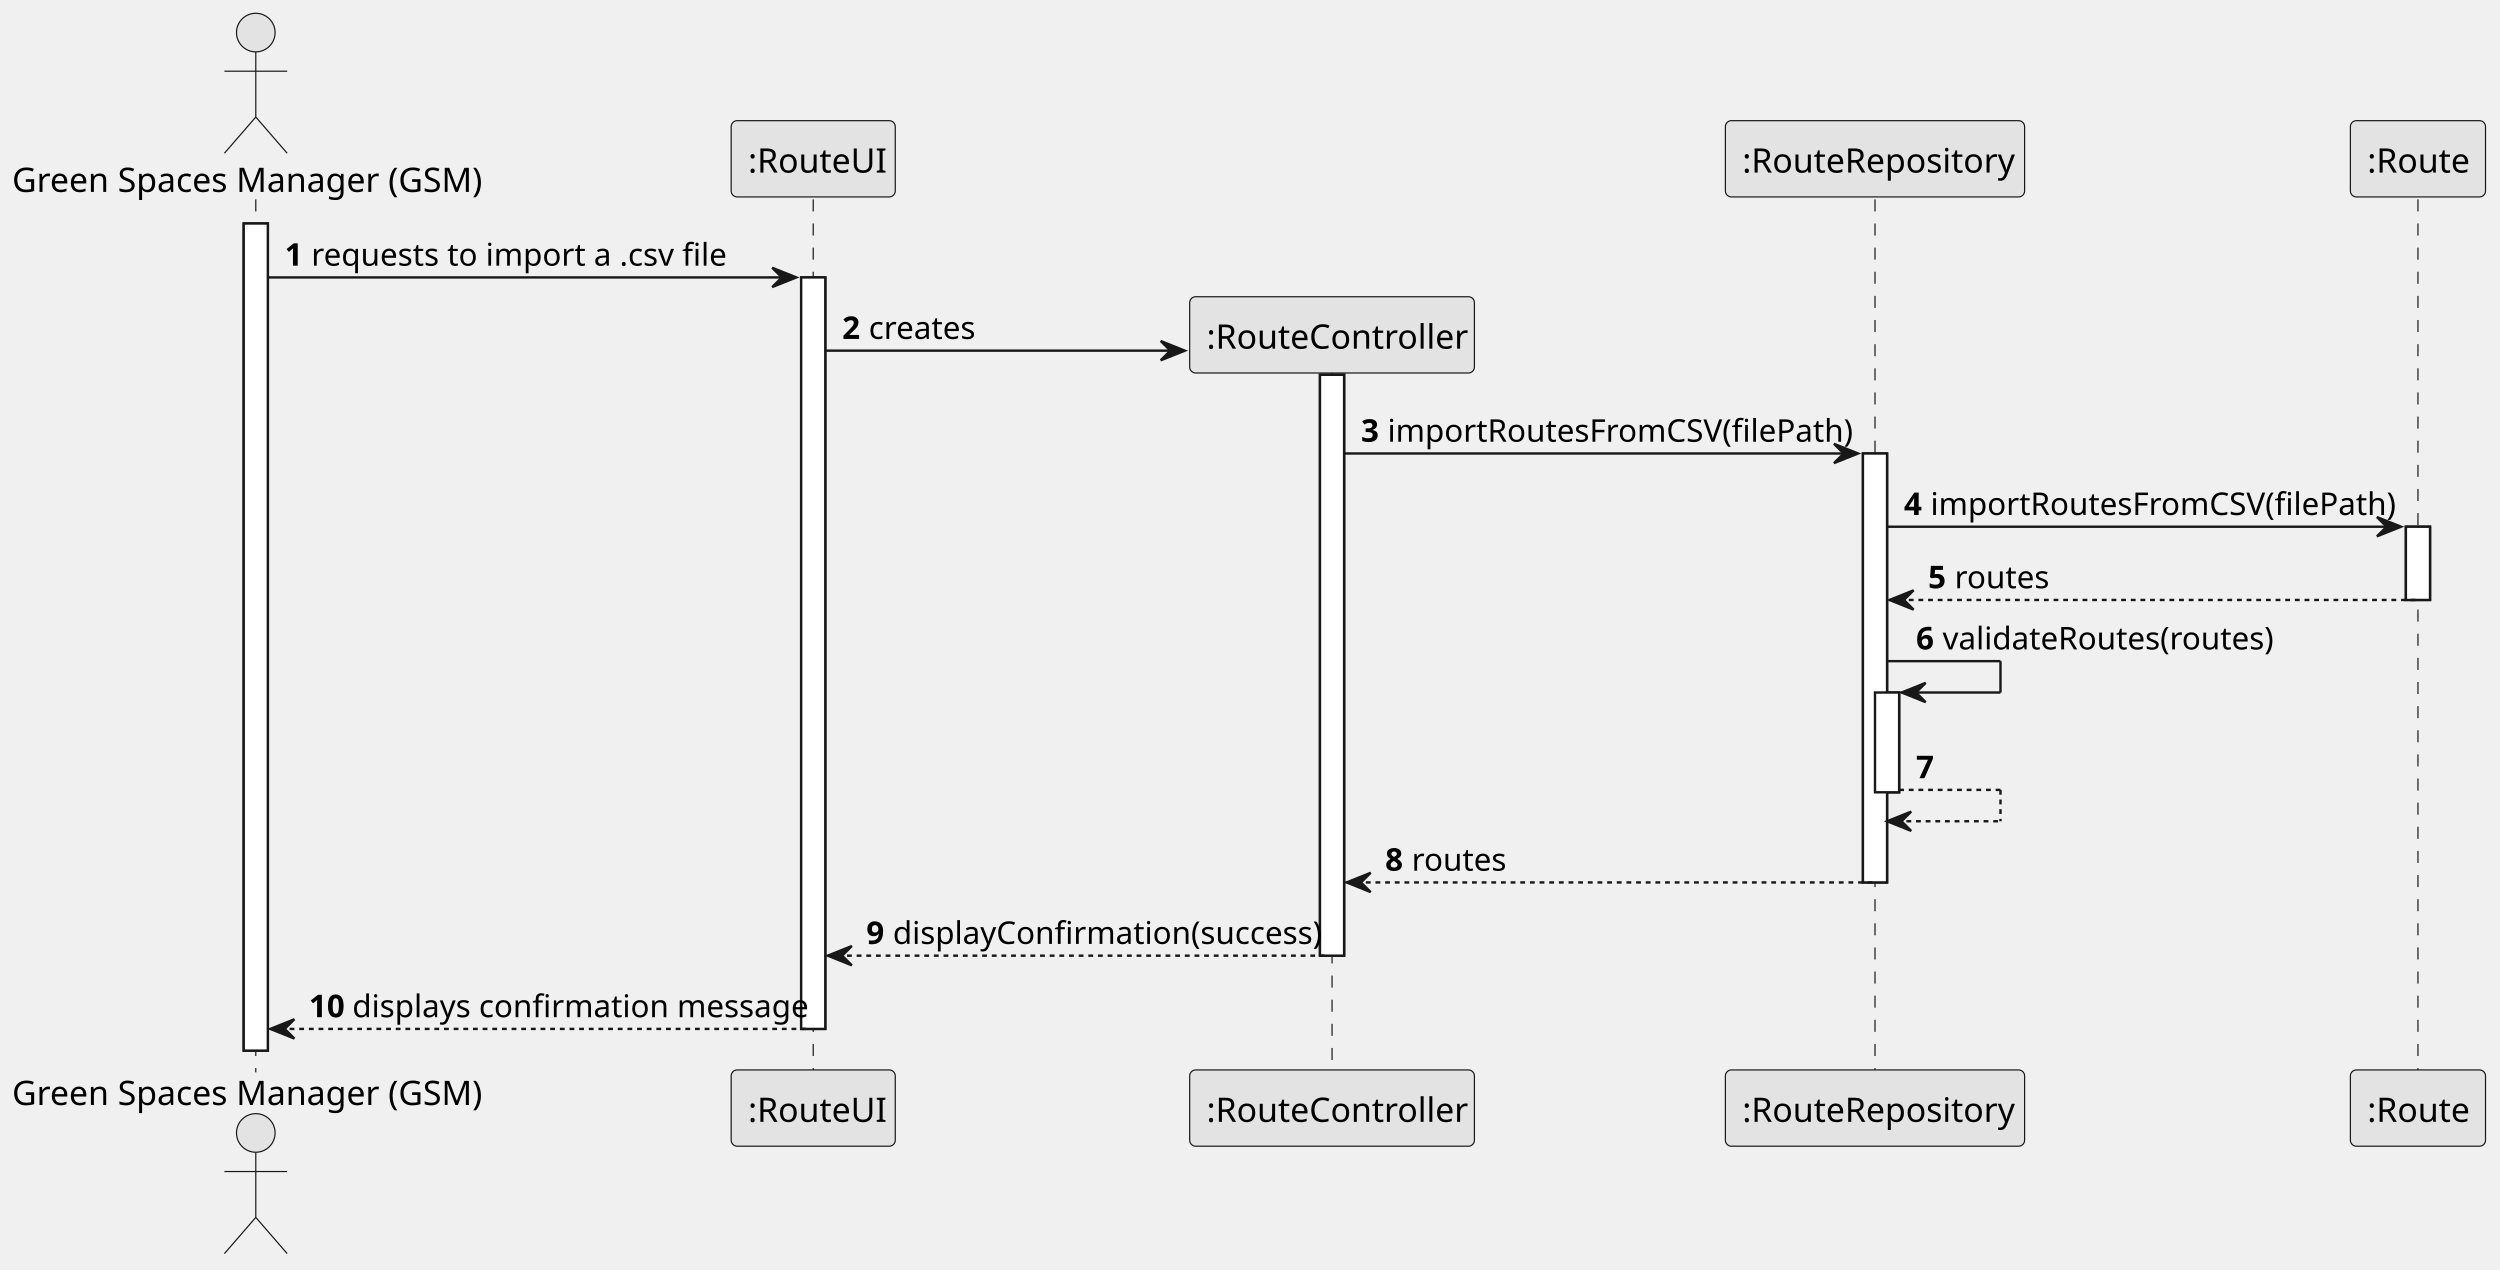
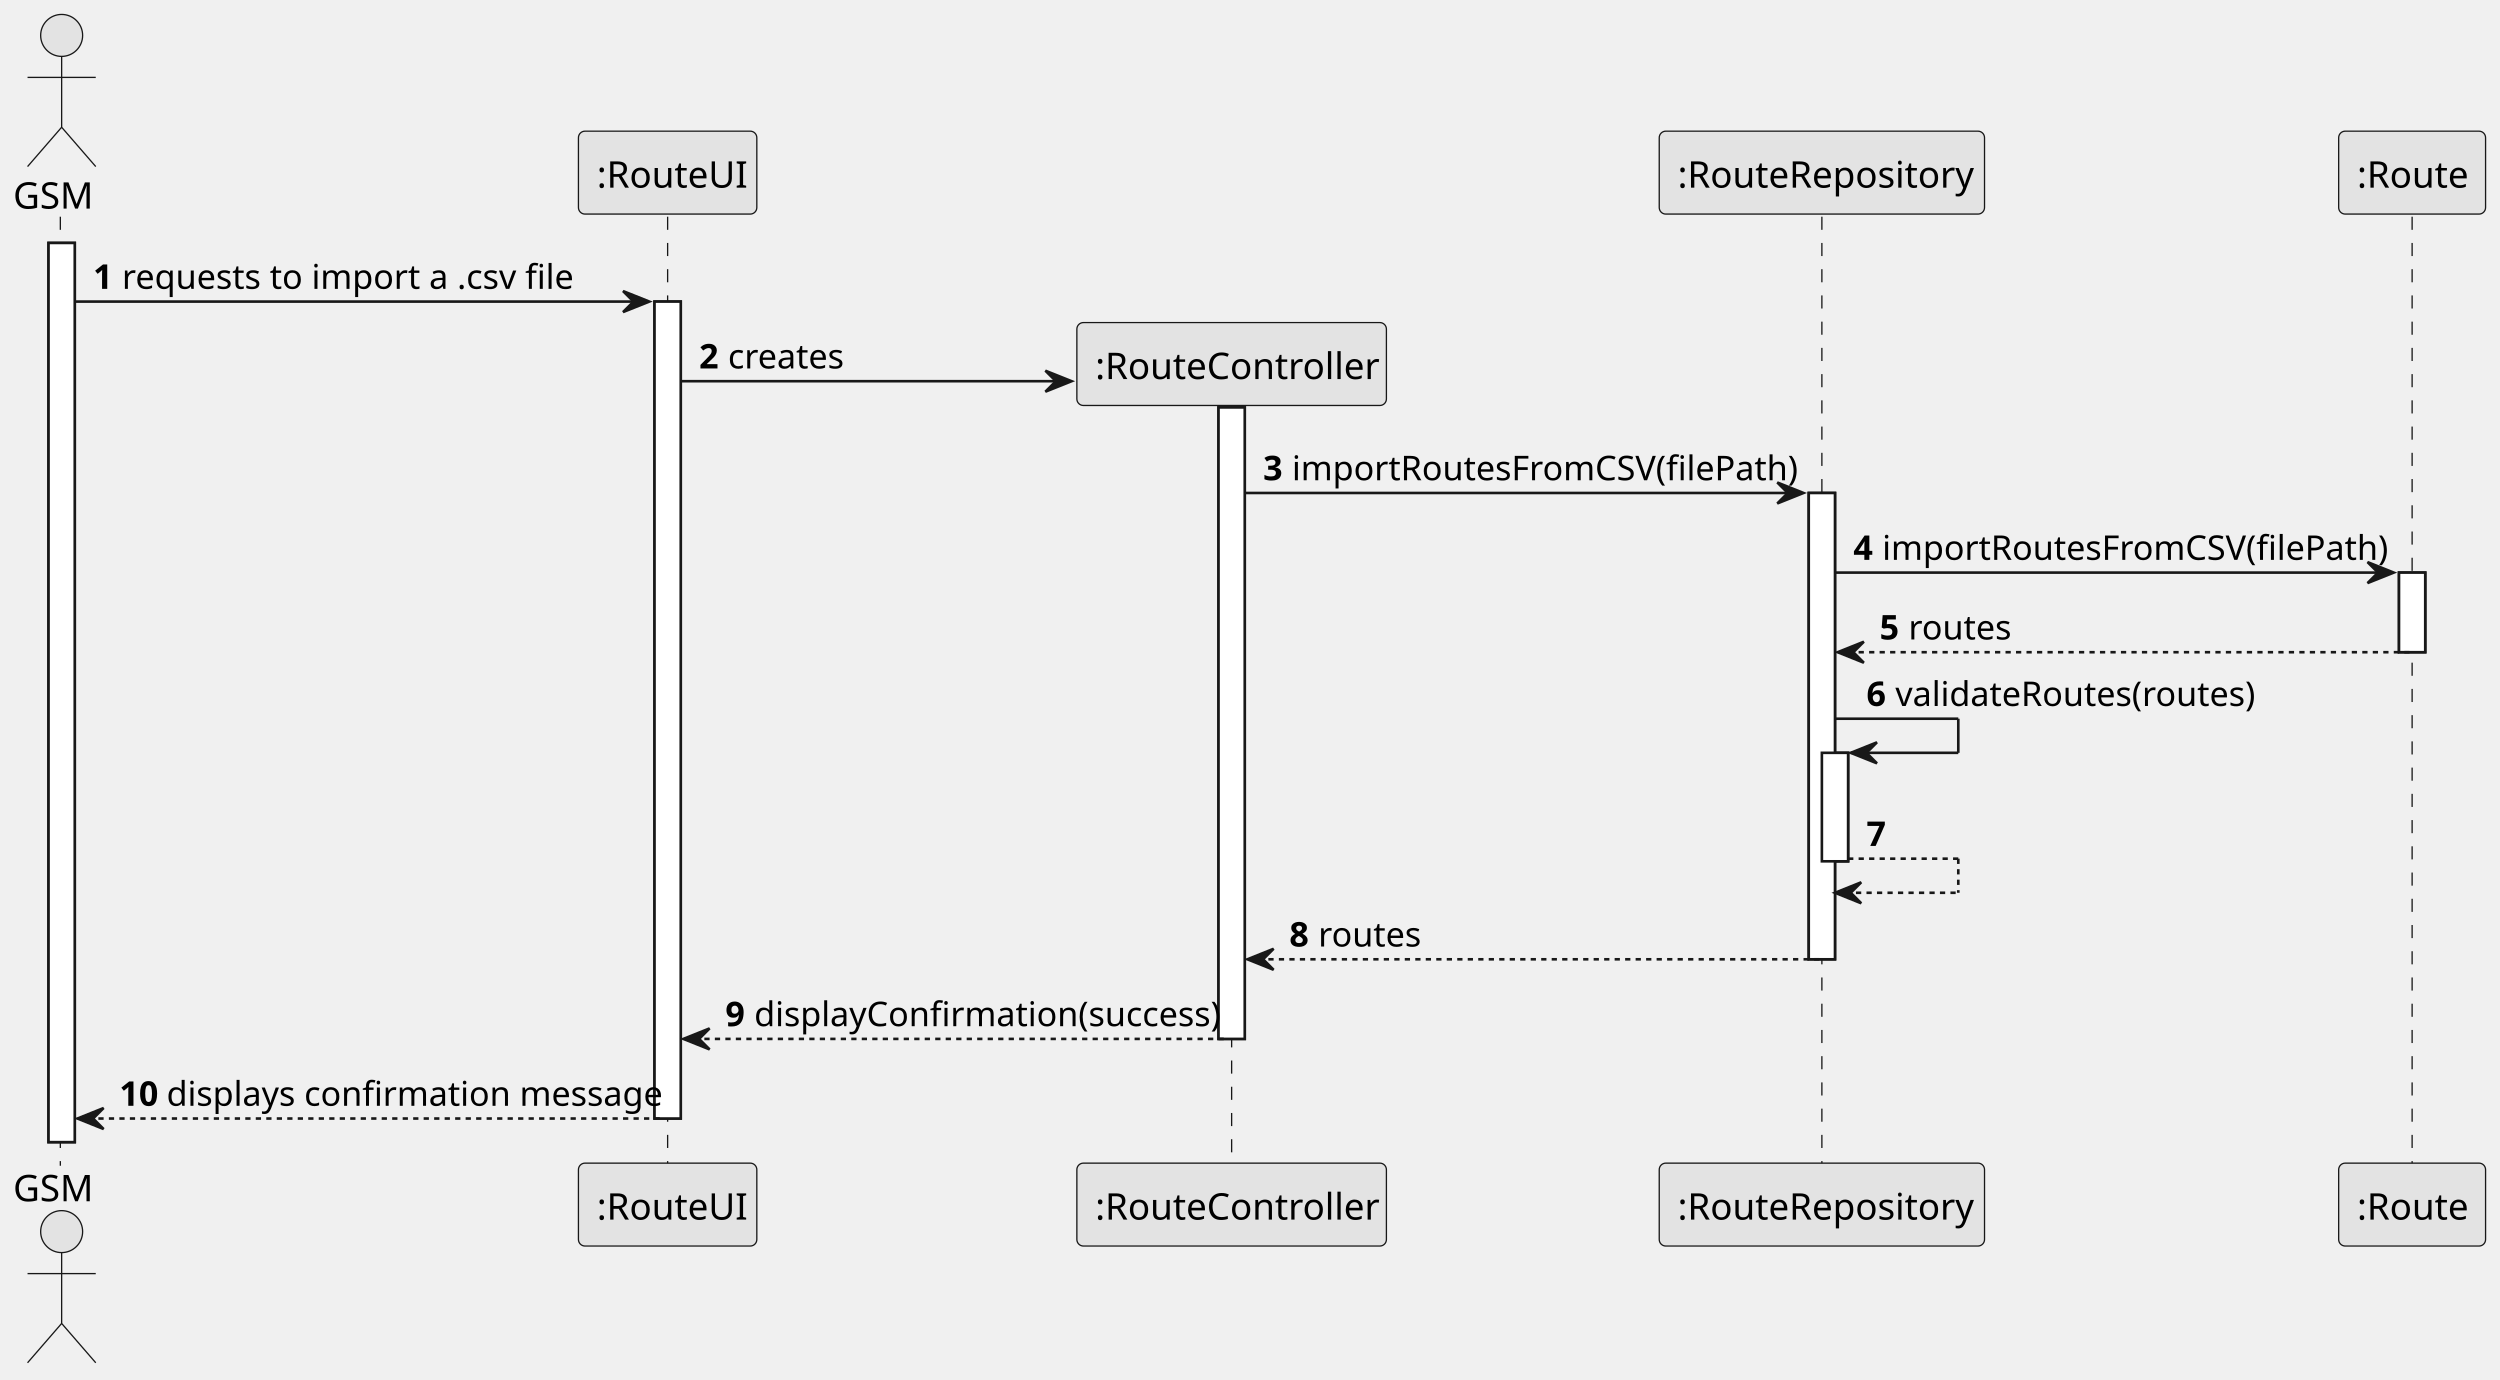
- <svg xmlns="http://www.w3.org/2000/svg" contentStyleType="text/css" height="526px" preserveAspectRatio="none" style="width:1036px;height:526px;background:#FFFFFF;" version="1.1" viewBox="0 0 1036 526" width="1036px" zoomAndPan="magnify">
+ <svg xmlns="http://www.w3.org/2000/svg" contentStyleType="text/css" height="526px" preserveAspectRatio="none" style="width:953px;height:526px;background:#FFFFFF;" version="1.1" viewBox="0 0 953 526" width="953px" zoomAndPan="magnify">
  <defs />
  <g>
-     <rect fill="#FFFFFF" height="342.773" style="stroke:#181818;stroke-width:1.0;" width="10" x="101" y="92.609" />
-     <rect fill="#FFFFFF" height="311.422" style="stroke:#181818;stroke-width:1.0;" width="10" x="332" y="114.961" />
-     <rect fill="#FFFFFF" height="240.719" style="stroke:#181818;stroke-width:1.0;" width="10" x="547" y="155.312" />
-     <rect fill="#FFFFFF" height="177.758" style="stroke:#181818;stroke-width:1.0;" width="10" x="772" y="187.922" />
-     <rect fill="#FFFFFF" height="41.352" style="stroke:#181818;stroke-width:1.0;" width="10" x="777" y="286.977" />
-     <rect fill="#FFFFFF" height="30.352" style="stroke:#181818;stroke-width:1.0;" width="10" x="997" y="218.273" />
-     <line style="stroke:#181818;stroke-width:0.5;stroke-dasharray:5.0,5.0;" x1="106" x2="106" y1="82.609" y2="444.383" />
-     <line style="stroke:#181818;stroke-width:0.5;stroke-dasharray:5.0,5.0;" x1="337" x2="337" y1="82.609" y2="444.383" />
-     <line style="stroke:#181818;stroke-width:0.5;stroke-dasharray:5.0,5.0;" x1="552" x2="552" y1="154.266" y2="444.383" />
-     <line style="stroke:#181818;stroke-width:0.5;stroke-dasharray:5.0,5.0;" x1="777" x2="777" y1="82.609" y2="444.383" />
-     <line style="stroke:#181818;stroke-width:0.5;stroke-dasharray:5.0,5.0;" x1="1002" x2="1002" y1="82.609" y2="444.383" />
-     <text fill="#000000" font-family="sans-serif" font-size="14" lengthAdjust="spacing" textLength="196" x="5" y="79.533">Green Spaces Manager (GSM)</text>
-     <ellipse cx="106" cy="13.5" fill="#E3E3E3" rx="8" ry="8" style="stroke:#181818;stroke-width:0.5;" />
-     <path d="M106,21.5 L106,48.5 M93,29.5 L119,29.5 M106,48.5 L93,63.5 M106,48.5 L119,63.5 " fill="none" style="stroke:#181818;stroke-width:0.5;" />
-     <text fill="#000000" font-family="sans-serif" font-size="14" lengthAdjust="spacing" textLength="196" x="5" y="457.916">Green Spaces Manager (GSM)</text>
-     <ellipse cx="106" cy="469.492" fill="#E3E3E3" rx="8" ry="8" style="stroke:#181818;stroke-width:0.5;" />
-     <path d="M106,477.492 L106,504.492 M93,485.492 L119,485.492 M106,504.492 L93,519.492 M106,504.492 L119,519.492 " fill="none" style="stroke:#181818;stroke-width:0.5;" />
-     <rect fill="#E3E3E3" height="31.609" rx="2.5" ry="2.5" style="stroke:#181818;stroke-width:0.5;" width="68" x="303" y="50" />
-     <text fill="#000000" font-family="sans-serif" font-size="14" lengthAdjust="spacing" textLength="54" x="310" y="71.533">:RouteUI</text>
-     <rect fill="#E3E3E3" height="31.609" rx="2.5" ry="2.5" style="stroke:#181818;stroke-width:0.5;" width="68" x="303" y="443.383" />
-     <text fill="#000000" font-family="sans-serif" font-size="14" lengthAdjust="spacing" textLength="54" x="310" y="464.916">:RouteUI</text>
-     <rect fill="#E3E3E3" height="31.609" rx="2.5" ry="2.5" style="stroke:#181818;stroke-width:0.5;" width="118" x="493" y="443.383" />
-     <text fill="#000000" font-family="sans-serif" font-size="14" lengthAdjust="spacing" textLength="104" x="500" y="464.916">:RouteController</text>
-     <rect fill="#E3E3E3" height="31.609" rx="2.5" ry="2.5" style="stroke:#181818;stroke-width:0.5;" width="124" x="715" y="50" />
-     <text fill="#000000" font-family="sans-serif" font-size="14" lengthAdjust="spacing" textLength="110" x="722" y="71.533">:RouteRepository</text>
-     <rect fill="#E3E3E3" height="31.609" rx="2.5" ry="2.5" style="stroke:#181818;stroke-width:0.5;" width="124" x="715" y="443.383" />
-     <text fill="#000000" font-family="sans-serif" font-size="14" lengthAdjust="spacing" textLength="110" x="722" y="464.916">:RouteRepository</text>
-     <rect fill="#E3E3E3" height="31.609" rx="2.5" ry="2.5" style="stroke:#181818;stroke-width:0.5;" width="56" x="974" y="50" />
-     <text fill="#000000" font-family="sans-serif" font-size="14" lengthAdjust="spacing" textLength="42" x="981" y="71.533">:Route</text>
-     <rect fill="#E3E3E3" height="31.609" rx="2.5" ry="2.5" style="stroke:#181818;stroke-width:0.5;" width="56" x="974" y="443.383" />
-     <text fill="#000000" font-family="sans-serif" font-size="14" lengthAdjust="spacing" textLength="42" x="981" y="464.916">:Route</text>
-     <rect fill="#FFFFFF" height="342.773" style="stroke:#181818;stroke-width:1.0;" width="10" x="101" y="92.609" />
-     <rect fill="#FFFFFF" height="311.422" style="stroke:#181818;stroke-width:1.0;" width="10" x="332" y="114.961" />
-     <rect fill="#FFFFFF" height="240.719" style="stroke:#181818;stroke-width:1.0;" width="10" x="547" y="155.312" />
-     <rect fill="#FFFFFF" height="177.758" style="stroke:#181818;stroke-width:1.0;" width="10" x="772" y="187.922" />
-     <rect fill="#FFFFFF" height="41.352" style="stroke:#181818;stroke-width:1.0;" width="10" x="777" y="286.977" />
-     <rect fill="#FFFFFF" height="30.352" style="stroke:#181818;stroke-width:1.0;" width="10" x="997" y="218.273" />
-     <polygon fill="#181818" points="320,110.961,330,114.961,320,118.961,324,114.961" style="stroke:#181818;stroke-width:1.0;" />
-     <line style="stroke:#181818;stroke-width:1.0;" x1="111" x2="326" y1="114.961" y2="114.961" />
-     <text fill="#000000" font-family="sans-serif" font-size="13" font-weight="bold" lengthAdjust="spacing" textLength="7" x="118" y="110.105">1</text>
-     <text fill="#000000" font-family="sans-serif" font-size="13" lengthAdjust="spacing" textLength="163" x="129" y="110.105">requests to import a .csv file</text>
-     <polygon fill="#181818" points="481,141.312,491,145.312,481,149.312,485,145.312" style="stroke:#181818;stroke-width:1.0;" />
-     <line style="stroke:#181818;stroke-width:1.0;" x1="342" x2="487" y1="145.312" y2="145.312" />
-     <text fill="#000000" font-family="sans-serif" font-size="13" font-weight="bold" lengthAdjust="spacing" textLength="7" x="349" y="140.456">2</text>
-     <text fill="#000000" font-family="sans-serif" font-size="13" lengthAdjust="spacing" textLength="43" x="360" y="140.456">creates</text>
-     <rect fill="#E3E3E3" height="31.609" rx="2.5" ry="2.5" style="stroke:#181818;stroke-width:0.5;" width="118" x="493" y="122.961" />
-     <text fill="#000000" font-family="sans-serif" font-size="14" lengthAdjust="spacing" textLength="104" x="500" y="144.494">:RouteController</text>
-     <polygon fill="#181818" points="760,183.922,770,187.922,760,191.922,764,187.922" style="stroke:#181818;stroke-width:1.0;" />
-     <line style="stroke:#181818;stroke-width:1.0;" x1="557" x2="766" y1="187.922" y2="187.922" />
-     <text fill="#000000" font-family="sans-serif" font-size="13" font-weight="bold" lengthAdjust="spacing" textLength="7" x="564" y="183.065">3</text>
-     <text fill="#000000" font-family="sans-serif" font-size="13" lengthAdjust="spacing" textLength="185" x="575" y="183.065">importRoutesFromCSV(filePath)</text>
-     <polygon fill="#181818" points="985,214.273,995,218.273,985,222.273,989,218.273" style="stroke:#181818;stroke-width:1.0;" />
-     <line style="stroke:#181818;stroke-width:1.0;" x1="782" x2="991" y1="218.273" y2="218.273" />
-     <text fill="#000000" font-family="sans-serif" font-size="13" font-weight="bold" lengthAdjust="spacing" textLength="7" x="789" y="213.417">4</text>
-     <text fill="#000000" font-family="sans-serif" font-size="13" lengthAdjust="spacing" textLength="185" x="800" y="213.417">importRoutesFromCSV(filePath)</text>
-     <polygon fill="#181818" points="793,244.625,783,248.625,793,252.625,789,248.625" style="stroke:#181818;stroke-width:1.0;" />
-     <line style="stroke:#181818;stroke-width:1.0;stroke-dasharray:2.0,2.0;" x1="787" x2="1001" y1="248.625" y2="248.625" />
-     <text fill="#000000" font-family="sans-serif" font-size="13" font-weight="bold" lengthAdjust="spacing" textLength="7" x="799" y="243.769">5</text>
-     <text fill="#000000" font-family="sans-serif" font-size="13" lengthAdjust="spacing" textLength="36" x="810" y="243.769">routes</text>
-     <line style="stroke:#181818;stroke-width:1.0;" x1="782" x2="829" y1="273.977" y2="273.977" />
-     <line style="stroke:#181818;stroke-width:1.0;" x1="829" x2="829" y1="273.977" y2="286.977" />
-     <line style="stroke:#181818;stroke-width:1.0;" x1="788" x2="829" y1="286.977" y2="286.977" />
-     <polygon fill="#181818" points="798,282.977,788,286.977,798,290.977,794,286.977" style="stroke:#181818;stroke-width:1.0;" />
-     <text fill="#000000" font-family="sans-serif" font-size="13" font-weight="bold" lengthAdjust="spacing" textLength="7" x="794" y="269.12">6</text>
-     <text fill="#000000" font-family="sans-serif" font-size="13" lengthAdjust="spacing" textLength="128" x="805" y="269.12">validateRoutes(routes)</text>
-     <line style="stroke:#181818;stroke-width:1.0;stroke-dasharray:2.0,2.0;" x1="787" x2="829" y1="327.328" y2="327.328" />
-     <line style="stroke:#181818;stroke-width:1.0;stroke-dasharray:2.0,2.0;" x1="829" x2="829" y1="327.328" y2="340.328" />
-     <line style="stroke:#181818;stroke-width:1.0;stroke-dasharray:2.0,2.0;" x1="782" x2="829" y1="340.328" y2="340.328" />
-     <polygon fill="#181818" points="792,336.328,782,340.328,792,344.328,788,340.328" style="stroke:#181818;stroke-width:1.0;" />
-     <text fill="#000000" font-family="sans-serif" font-size="13" font-weight="bold" lengthAdjust="spacing" textLength="7" x="794" y="322.472">7</text>
-     <text fill="#000000" font-family="sans-serif" font-size="13" lengthAdjust="spacing" textLength="4" x="805" y="322.472"> </text>
-     <polygon fill="#181818" points="568,361.68,558,365.68,568,369.68,564,365.68" style="stroke:#181818;stroke-width:1.0;" />
-     <line style="stroke:#181818;stroke-width:1.0;stroke-dasharray:2.0,2.0;" x1="562" x2="776" y1="365.68" y2="365.68" />
-     <text fill="#000000" font-family="sans-serif" font-size="13" font-weight="bold" lengthAdjust="spacing" textLength="7" x="574" y="360.823">8</text>
-     <text fill="#000000" font-family="sans-serif" font-size="13" lengthAdjust="spacing" textLength="36" x="585" y="360.823">routes</text>
-     <polygon fill="#181818" points="353,392.031,343,396.031,353,400.031,349,396.031" style="stroke:#181818;stroke-width:1.0;" />
-     <line style="stroke:#181818;stroke-width:1.0;stroke-dasharray:2.0,2.0;" x1="347" x2="551" y1="396.031" y2="396.031" />
-     <text fill="#000000" font-family="sans-serif" font-size="13" font-weight="bold" lengthAdjust="spacing" textLength="7" x="359" y="391.175">9</text>
-     <text fill="#000000" font-family="sans-serif" font-size="13" lengthAdjust="spacing" textLength="170" x="370" y="391.175">displayConfirmation(success)</text>
-     <polygon fill="#181818" points="122,422.383,112,426.383,122,430.383,118,426.383" style="stroke:#181818;stroke-width:1.0;" />
-     <line style="stroke:#181818;stroke-width:1.0;stroke-dasharray:2.0,2.0;" x1="116" x2="336" y1="426.383" y2="426.383" />
-     <text fill="#000000" font-family="sans-serif" font-size="13" font-weight="bold" lengthAdjust="spacing" textLength="14" x="128" y="421.526">10</text>
-     <text fill="#000000" font-family="sans-serif" font-size="13" lengthAdjust="spacing" textLength="179" x="146" y="421.526">displays confirmation message</text>
+     <rect fill="#FFFFFF" height="342.773" style="stroke:#181818;stroke-width:1.0;" width="10" x="18.5" y="92.609" />
+     <rect fill="#FFFFFF" height="311.422" style="stroke:#181818;stroke-width:1.0;" width="10" x="249.5" y="114.961" />
+     <rect fill="#FFFFFF" height="240.719" style="stroke:#181818;stroke-width:1.0;" width="10" x="464.5" y="155.312" />
+     <rect fill="#FFFFFF" height="177.758" style="stroke:#181818;stroke-width:1.0;" width="10" x="689.5" y="187.922" />
+     <rect fill="#FFFFFF" height="41.352" style="stroke:#181818;stroke-width:1.0;" width="10" x="694.5" y="286.977" />
+     <rect fill="#FFFFFF" height="30.352" style="stroke:#181818;stroke-width:1.0;" width="10" x="914.5" y="218.273" />
+     <line style="stroke:#181818;stroke-width:0.5;stroke-dasharray:5.0,5.0;" x1="23" x2="23" y1="82.609" y2="444.383" />
+     <line style="stroke:#181818;stroke-width:0.5;stroke-dasharray:5.0,5.0;" x1="254.5" x2="254.5" y1="82.609" y2="444.383" />
+     <line style="stroke:#181818;stroke-width:0.5;stroke-dasharray:5.0,5.0;" x1="469.5" x2="469.5" y1="154.266" y2="444.383" />
+     <line style="stroke:#181818;stroke-width:0.5;stroke-dasharray:5.0,5.0;" x1="694.5" x2="694.5" y1="82.609" y2="444.383" />
+     <line style="stroke:#181818;stroke-width:0.5;stroke-dasharray:5.0,5.0;" x1="919.5" x2="919.5" y1="82.609" y2="444.383" />
+     <text fill="#000000" font-family="sans-serif" font-size="14" lengthAdjust="spacing" textLength="31" x="5" y="79.533">GSM</text>
+     <ellipse cx="23.5" cy="13.5" fill="#E3E3E3" rx="8" ry="8" style="stroke:#181818;stroke-width:0.5;" />
+     <path d="M23.5,21.5 L23.5,48.5 M10.5,29.5 L36.5,29.5 M23.5,48.5 L10.5,63.5 M23.5,48.5 L36.5,63.5 " fill="none" style="stroke:#181818;stroke-width:0.5;" />
+     <text fill="#000000" font-family="sans-serif" font-size="14" lengthAdjust="spacing" textLength="31" x="5" y="457.916">GSM</text>
+     <ellipse cx="23.5" cy="469.492" fill="#E3E3E3" rx="8" ry="8" style="stroke:#181818;stroke-width:0.5;" />
+     <path d="M23.5,477.492 L23.5,504.492 M10.5,485.492 L36.5,485.492 M23.5,504.492 L10.5,519.492 M23.5,504.492 L36.5,519.492 " fill="none" style="stroke:#181818;stroke-width:0.5;" />
+     <rect fill="#E3E3E3" height="31.609" rx="2.5" ry="2.5" style="stroke:#181818;stroke-width:0.5;" width="68" x="220.5" y="50" />
+     <text fill="#000000" font-family="sans-serif" font-size="14" lengthAdjust="spacing" textLength="54" x="227.5" y="71.533">:RouteUI</text>
+     <rect fill="#E3E3E3" height="31.609" rx="2.5" ry="2.5" style="stroke:#181818;stroke-width:0.5;" width="68" x="220.5" y="443.383" />
+     <text fill="#000000" font-family="sans-serif" font-size="14" lengthAdjust="spacing" textLength="54" x="227.5" y="464.916">:RouteUI</text>
+     <rect fill="#E3E3E3" height="31.609" rx="2.5" ry="2.5" style="stroke:#181818;stroke-width:0.5;" width="118" x="410.5" y="443.383" />
+     <text fill="#000000" font-family="sans-serif" font-size="14" lengthAdjust="spacing" textLength="104" x="417.5" y="464.916">:RouteController</text>
+     <rect fill="#E3E3E3" height="31.609" rx="2.5" ry="2.5" style="stroke:#181818;stroke-width:0.5;" width="124" x="632.5" y="50" />
+     <text fill="#000000" font-family="sans-serif" font-size="14" lengthAdjust="spacing" textLength="110" x="639.5" y="71.533">:RouteRepository</text>
+     <rect fill="#E3E3E3" height="31.609" rx="2.5" ry="2.5" style="stroke:#181818;stroke-width:0.5;" width="124" x="632.5" y="443.383" />
+     <text fill="#000000" font-family="sans-serif" font-size="14" lengthAdjust="spacing" textLength="110" x="639.5" y="464.916">:RouteRepository</text>
+     <rect fill="#E3E3E3" height="31.609" rx="2.5" ry="2.5" style="stroke:#181818;stroke-width:0.5;" width="56" x="891.5" y="50" />
+     <text fill="#000000" font-family="sans-serif" font-size="14" lengthAdjust="spacing" textLength="42" x="898.5" y="71.533">:Route</text>
+     <rect fill="#E3E3E3" height="31.609" rx="2.5" ry="2.5" style="stroke:#181818;stroke-width:0.5;" width="56" x="891.5" y="443.383" />
+     <text fill="#000000" font-family="sans-serif" font-size="14" lengthAdjust="spacing" textLength="42" x="898.5" y="464.916">:Route</text>
+     <rect fill="#FFFFFF" height="342.773" style="stroke:#181818;stroke-width:1.0;" width="10" x="18.5" y="92.609" />
+     <rect fill="#FFFFFF" height="311.422" style="stroke:#181818;stroke-width:1.0;" width="10" x="249.5" y="114.961" />
+     <rect fill="#FFFFFF" height="240.719" style="stroke:#181818;stroke-width:1.0;" width="10" x="464.5" y="155.312" />
+     <rect fill="#FFFFFF" height="177.758" style="stroke:#181818;stroke-width:1.0;" width="10" x="689.5" y="187.922" />
+     <rect fill="#FFFFFF" height="41.352" style="stroke:#181818;stroke-width:1.0;" width="10" x="694.5" y="286.977" />
+     <rect fill="#FFFFFF" height="30.352" style="stroke:#181818;stroke-width:1.0;" width="10" x="914.5" y="218.273" />
+     <polygon fill="#181818" points="237.5,110.961,247.5,114.961,237.5,118.961,241.5,114.961" style="stroke:#181818;stroke-width:1.0;" />
+     <line style="stroke:#181818;stroke-width:1.0;" x1="28.5" x2="243.5" y1="114.961" y2="114.961" />
+     <text fill="#000000" font-family="sans-serif" font-size="13" font-weight="bold" lengthAdjust="spacing" textLength="7" x="35.5" y="110.105">1</text>
+     <text fill="#000000" font-family="sans-serif" font-size="13" lengthAdjust="spacing" textLength="163" x="46.5" y="110.105">requests to import a .csv file</text>
+     <polygon fill="#181818" points="398.5,141.312,408.5,145.312,398.5,149.312,402.5,145.312" style="stroke:#181818;stroke-width:1.0;" />
+     <line style="stroke:#181818;stroke-width:1.0;" x1="259.5" x2="404.5" y1="145.312" y2="145.312" />
+     <text fill="#000000" font-family="sans-serif" font-size="13" font-weight="bold" lengthAdjust="spacing" textLength="7" x="266.5" y="140.456">2</text>
+     <text fill="#000000" font-family="sans-serif" font-size="13" lengthAdjust="spacing" textLength="43" x="277.5" y="140.456">creates</text>
+     <rect fill="#E3E3E3" height="31.609" rx="2.5" ry="2.5" style="stroke:#181818;stroke-width:0.5;" width="118" x="410.5" y="122.961" />
+     <text fill="#000000" font-family="sans-serif" font-size="14" lengthAdjust="spacing" textLength="104" x="417.5" y="144.494">:RouteController</text>
+     <polygon fill="#181818" points="677.5,183.922,687.5,187.922,677.5,191.922,681.5,187.922" style="stroke:#181818;stroke-width:1.0;" />
+     <line style="stroke:#181818;stroke-width:1.0;" x1="474.5" x2="683.5" y1="187.922" y2="187.922" />
+     <text fill="#000000" font-family="sans-serif" font-size="13" font-weight="bold" lengthAdjust="spacing" textLength="7" x="481.5" y="183.065">3</text>
+     <text fill="#000000" font-family="sans-serif" font-size="13" lengthAdjust="spacing" textLength="185" x="492.5" y="183.065">importRoutesFromCSV(filePath)</text>
+     <polygon fill="#181818" points="902.5,214.273,912.5,218.273,902.5,222.273,906.5,218.273" style="stroke:#181818;stroke-width:1.0;" />
+     <line style="stroke:#181818;stroke-width:1.0;" x1="699.5" x2="908.5" y1="218.273" y2="218.273" />
+     <text fill="#000000" font-family="sans-serif" font-size="13" font-weight="bold" lengthAdjust="spacing" textLength="7" x="706.5" y="213.417">4</text>
+     <text fill="#000000" font-family="sans-serif" font-size="13" lengthAdjust="spacing" textLength="185" x="717.5" y="213.417">importRoutesFromCSV(filePath)</text>
+     <polygon fill="#181818" points="710.5,244.625,700.5,248.625,710.5,252.625,706.5,248.625" style="stroke:#181818;stroke-width:1.0;" />
+     <line style="stroke:#181818;stroke-width:1.0;stroke-dasharray:2.0,2.0;" x1="704.5" x2="918.5" y1="248.625" y2="248.625" />
+     <text fill="#000000" font-family="sans-serif" font-size="13" font-weight="bold" lengthAdjust="spacing" textLength="7" x="716.5" y="243.769">5</text>
+     <text fill="#000000" font-family="sans-serif" font-size="13" lengthAdjust="spacing" textLength="36" x="727.5" y="243.769">routes</text>
+     <line style="stroke:#181818;stroke-width:1.0;" x1="699.5" x2="746.5" y1="273.977" y2="273.977" />
+     <line style="stroke:#181818;stroke-width:1.0;" x1="746.5" x2="746.5" y1="273.977" y2="286.977" />
+     <line style="stroke:#181818;stroke-width:1.0;" x1="705.5" x2="746.5" y1="286.977" y2="286.977" />
+     <polygon fill="#181818" points="715.5,282.977,705.5,286.977,715.5,290.977,711.5,286.977" style="stroke:#181818;stroke-width:1.0;" />
+     <text fill="#000000" font-family="sans-serif" font-size="13" font-weight="bold" lengthAdjust="spacing" textLength="7" x="711.5" y="269.12">6</text>
+     <text fill="#000000" font-family="sans-serif" font-size="13" lengthAdjust="spacing" textLength="128" x="722.5" y="269.12">validateRoutes(routes)</text>
+     <line style="stroke:#181818;stroke-width:1.0;stroke-dasharray:2.0,2.0;" x1="704.5" x2="746.5" y1="327.328" y2="327.328" />
+     <line style="stroke:#181818;stroke-width:1.0;stroke-dasharray:2.0,2.0;" x1="746.5" x2="746.5" y1="327.328" y2="340.328" />
+     <line style="stroke:#181818;stroke-width:1.0;stroke-dasharray:2.0,2.0;" x1="699.5" x2="746.5" y1="340.328" y2="340.328" />
+     <polygon fill="#181818" points="709.5,336.328,699.5,340.328,709.5,344.328,705.5,340.328" style="stroke:#181818;stroke-width:1.0;" />
+     <text fill="#000000" font-family="sans-serif" font-size="13" font-weight="bold" lengthAdjust="spacing" textLength="7" x="711.5" y="322.472">7</text>
+     <text fill="#000000" font-family="sans-serif" font-size="13" lengthAdjust="spacing" textLength="4" x="722.5" y="322.472"> </text>
+     <polygon fill="#181818" points="485.5,361.68,475.5,365.68,485.5,369.68,481.5,365.68" style="stroke:#181818;stroke-width:1.0;" />
+     <line style="stroke:#181818;stroke-width:1.0;stroke-dasharray:2.0,2.0;" x1="479.5" x2="693.5" y1="365.68" y2="365.68" />
+     <text fill="#000000" font-family="sans-serif" font-size="13" font-weight="bold" lengthAdjust="spacing" textLength="7" x="491.5" y="360.823">8</text>
+     <text fill="#000000" font-family="sans-serif" font-size="13" lengthAdjust="spacing" textLength="36" x="502.5" y="360.823">routes</text>
+     <polygon fill="#181818" points="270.5,392.031,260.5,396.031,270.5,400.031,266.5,396.031" style="stroke:#181818;stroke-width:1.0;" />
+     <line style="stroke:#181818;stroke-width:1.0;stroke-dasharray:2.0,2.0;" x1="264.5" x2="468.5" y1="396.031" y2="396.031" />
+     <text fill="#000000" font-family="sans-serif" font-size="13" font-weight="bold" lengthAdjust="spacing" textLength="7" x="276.5" y="391.175">9</text>
+     <text fill="#000000" font-family="sans-serif" font-size="13" lengthAdjust="spacing" textLength="170" x="287.5" y="391.175">displayConfirmation(success)</text>
+     <polygon fill="#181818" points="39.5,422.383,29.5,426.383,39.5,430.383,35.5,426.383" style="stroke:#181818;stroke-width:1.0;" />
+     <line style="stroke:#181818;stroke-width:1.0;stroke-dasharray:2.0,2.0;" x1="33.5" x2="253.5" y1="426.383" y2="426.383" />
+     <text fill="#000000" font-family="sans-serif" font-size="13" font-weight="bold" lengthAdjust="spacing" textLength="14" x="45.5" y="421.526">10</text>
+     <text fill="#000000" font-family="sans-serif" font-size="13" lengthAdjust="spacing" textLength="179" x="63.5" y="421.526">displays confirmation message</text>
  </g>
</svg>
